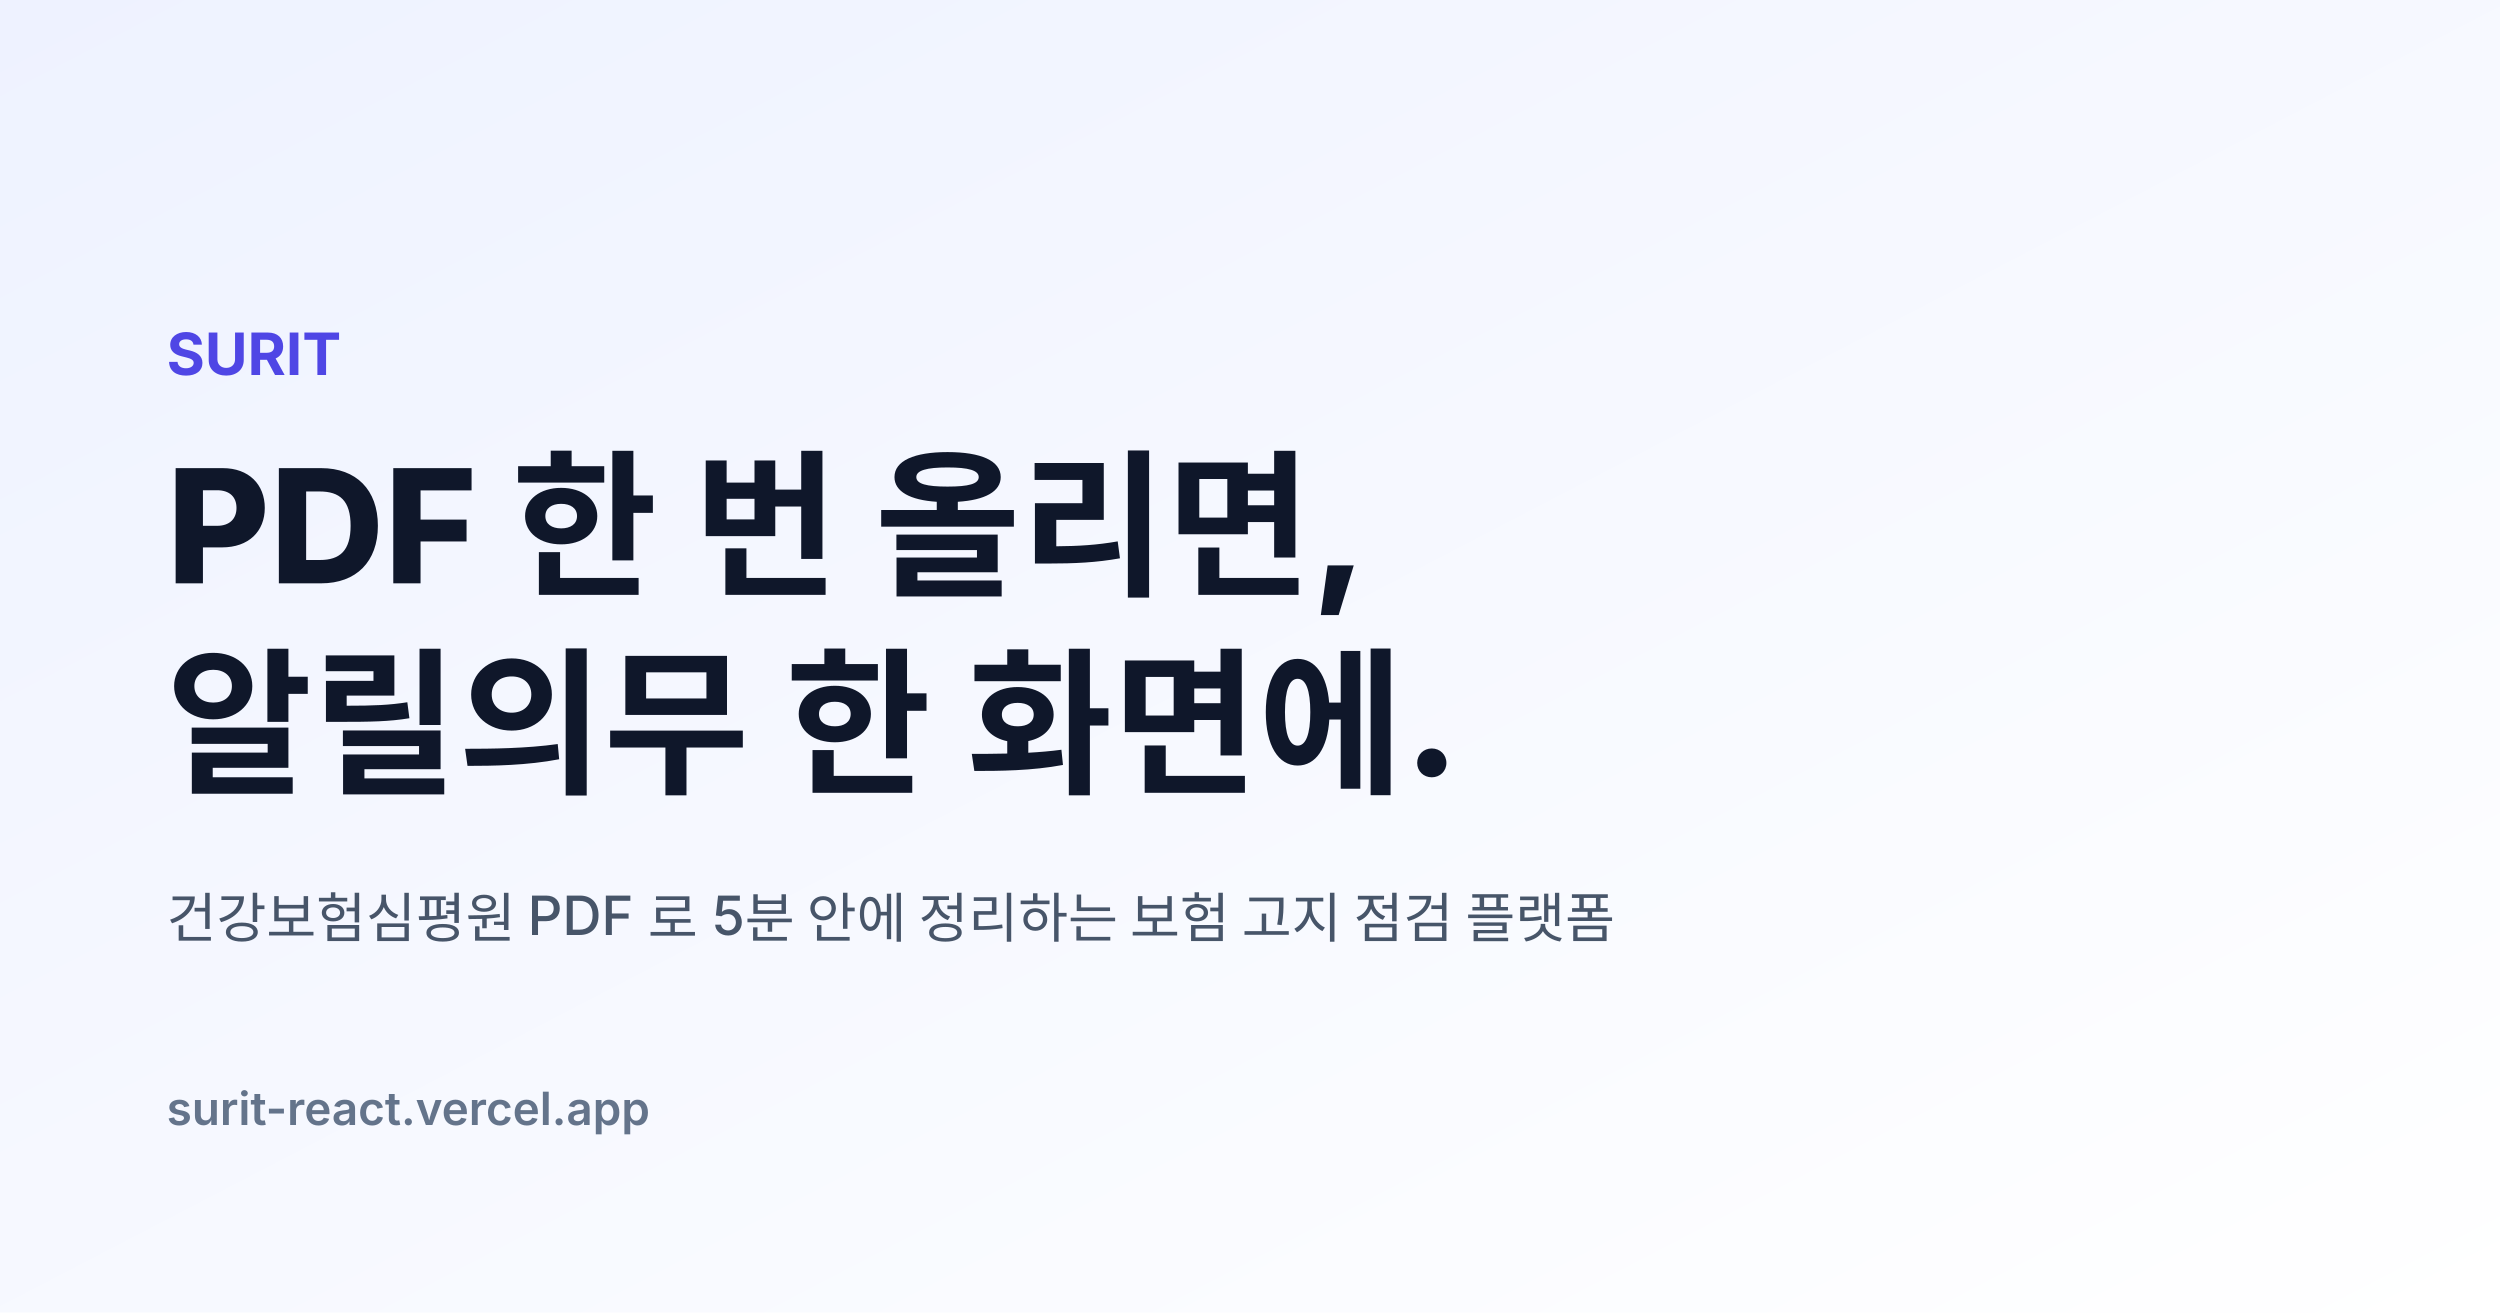
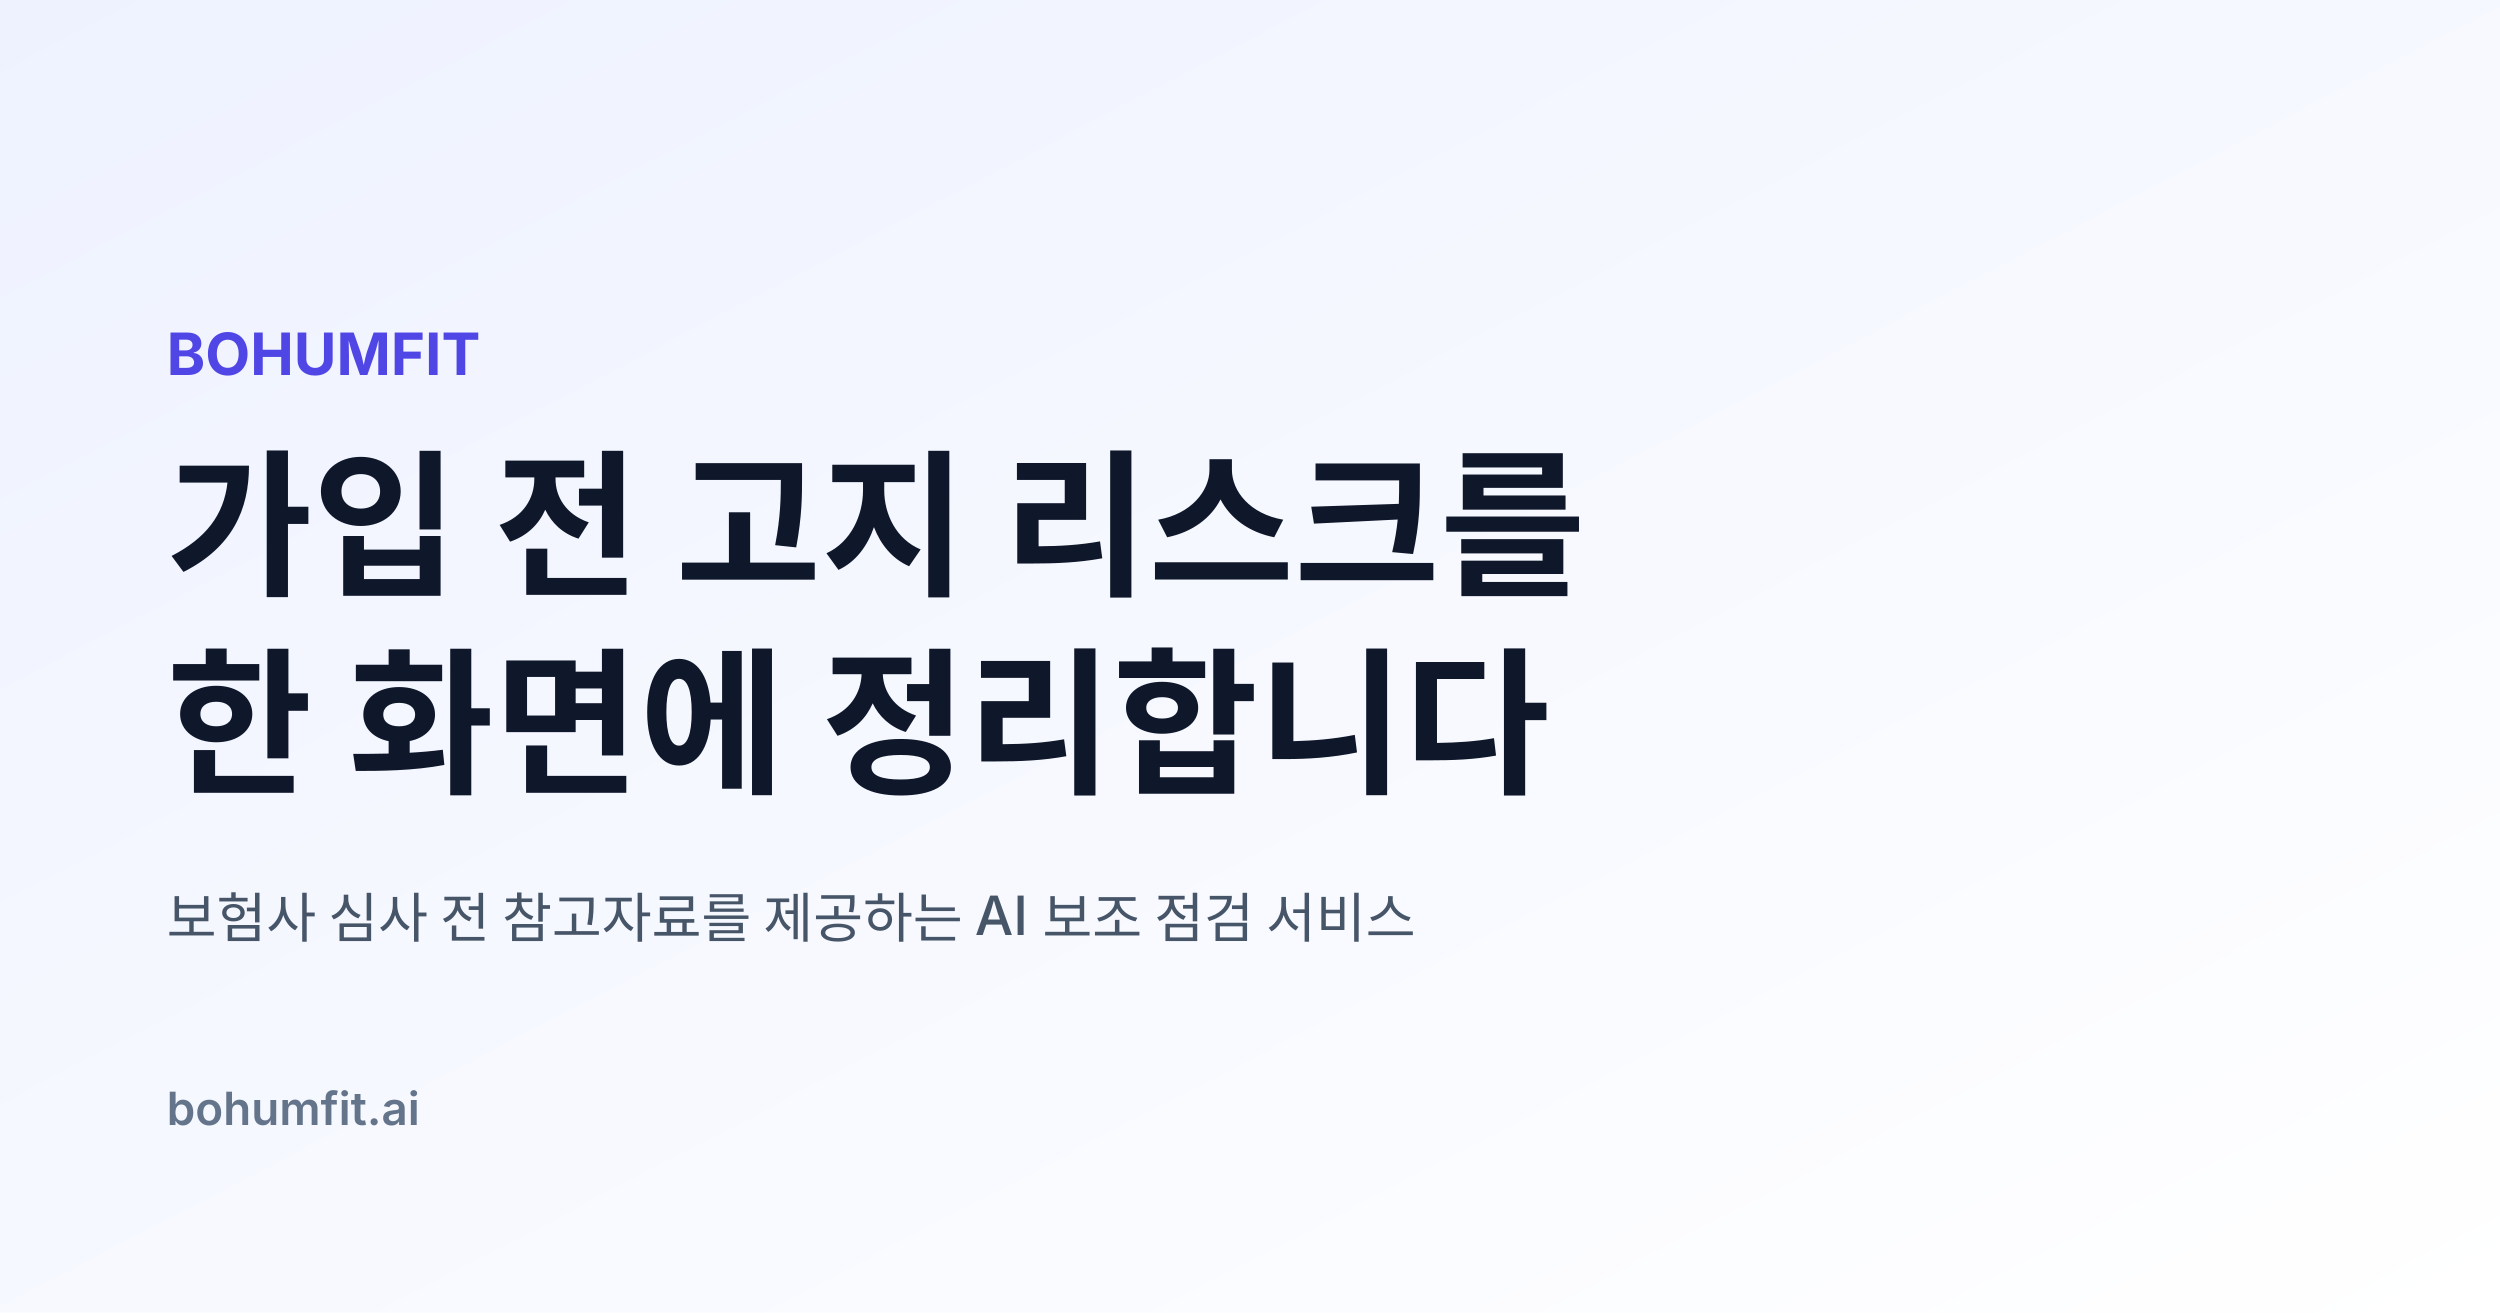
<svg xmlns="http://www.w3.org/2000/svg" viewBox="0 0 1200 630" width="1200" height="630">
  <defs>
    <linearGradient id="bg" x1="0" y1="0" x2="1" y2="1">
      <stop offset="0%" stop-color="#EEF2FF" />
      <stop offset="100%" stop-color="#FFFFFF" />
    </linearGradient>
  </defs>
  <rect width="1200" height="630" fill="url(#bg)" />
  <g transform="translate(80,180)">
-     <text x="0" y="0" font-family="system-ui, -apple-system, 'Segoe UI', Pretendard, sans-serif" font-size="28" font-weight="700" fill="#4F46E5">SURIT</text>
+     <text x="0" y="0" font-family="system-ui, -apple-system, 'Segoe UI', Pretendard, sans-serif" font-size="28" font-weight="700" fill="#4F46E5">BOHUMFIT</text>
    <text x="0" y="100" font-family="system-ui, -apple-system, Pretendard, sans-serif" font-size="76" font-weight="800" fill="#0F172A">
-       PDF 한 번 올리면,
+       가입 전 고지 리스크를
    </text>
    <text x="0" y="195" font-family="system-ui, -apple-system, Pretendard, sans-serif" font-size="76" font-weight="800" fill="#0F172A">
-       알릴의무 한 화면에.
+       한 화면에 정리합니다
    </text>
    <text x="0" y="270" font-family="system-ui, -apple-system, Pretendard, sans-serif" font-size="26" font-weight="500" fill="#475569">
-       건강보험심평원 PDF 로 5분 안에 정리하는 보험 고지 점검 플랫폼
+       보험사 심사 전 참고자료를 제공하는 AI 보조 점검 서비스
    </text>
  </g>
  <g transform="translate(80,540)">
-     <text x="0" y="0" font-family="system-ui, -apple-system, Pretendard, sans-serif" font-size="22" font-weight="600" fill="#64748B">surit-react.vercel.app</text>
+     <text x="0" y="0" font-family="system-ui, -apple-system, Pretendard, sans-serif" font-size="22" font-weight="600" fill="#64748B">bohumfit.ai</text>
  </g>
</svg>
